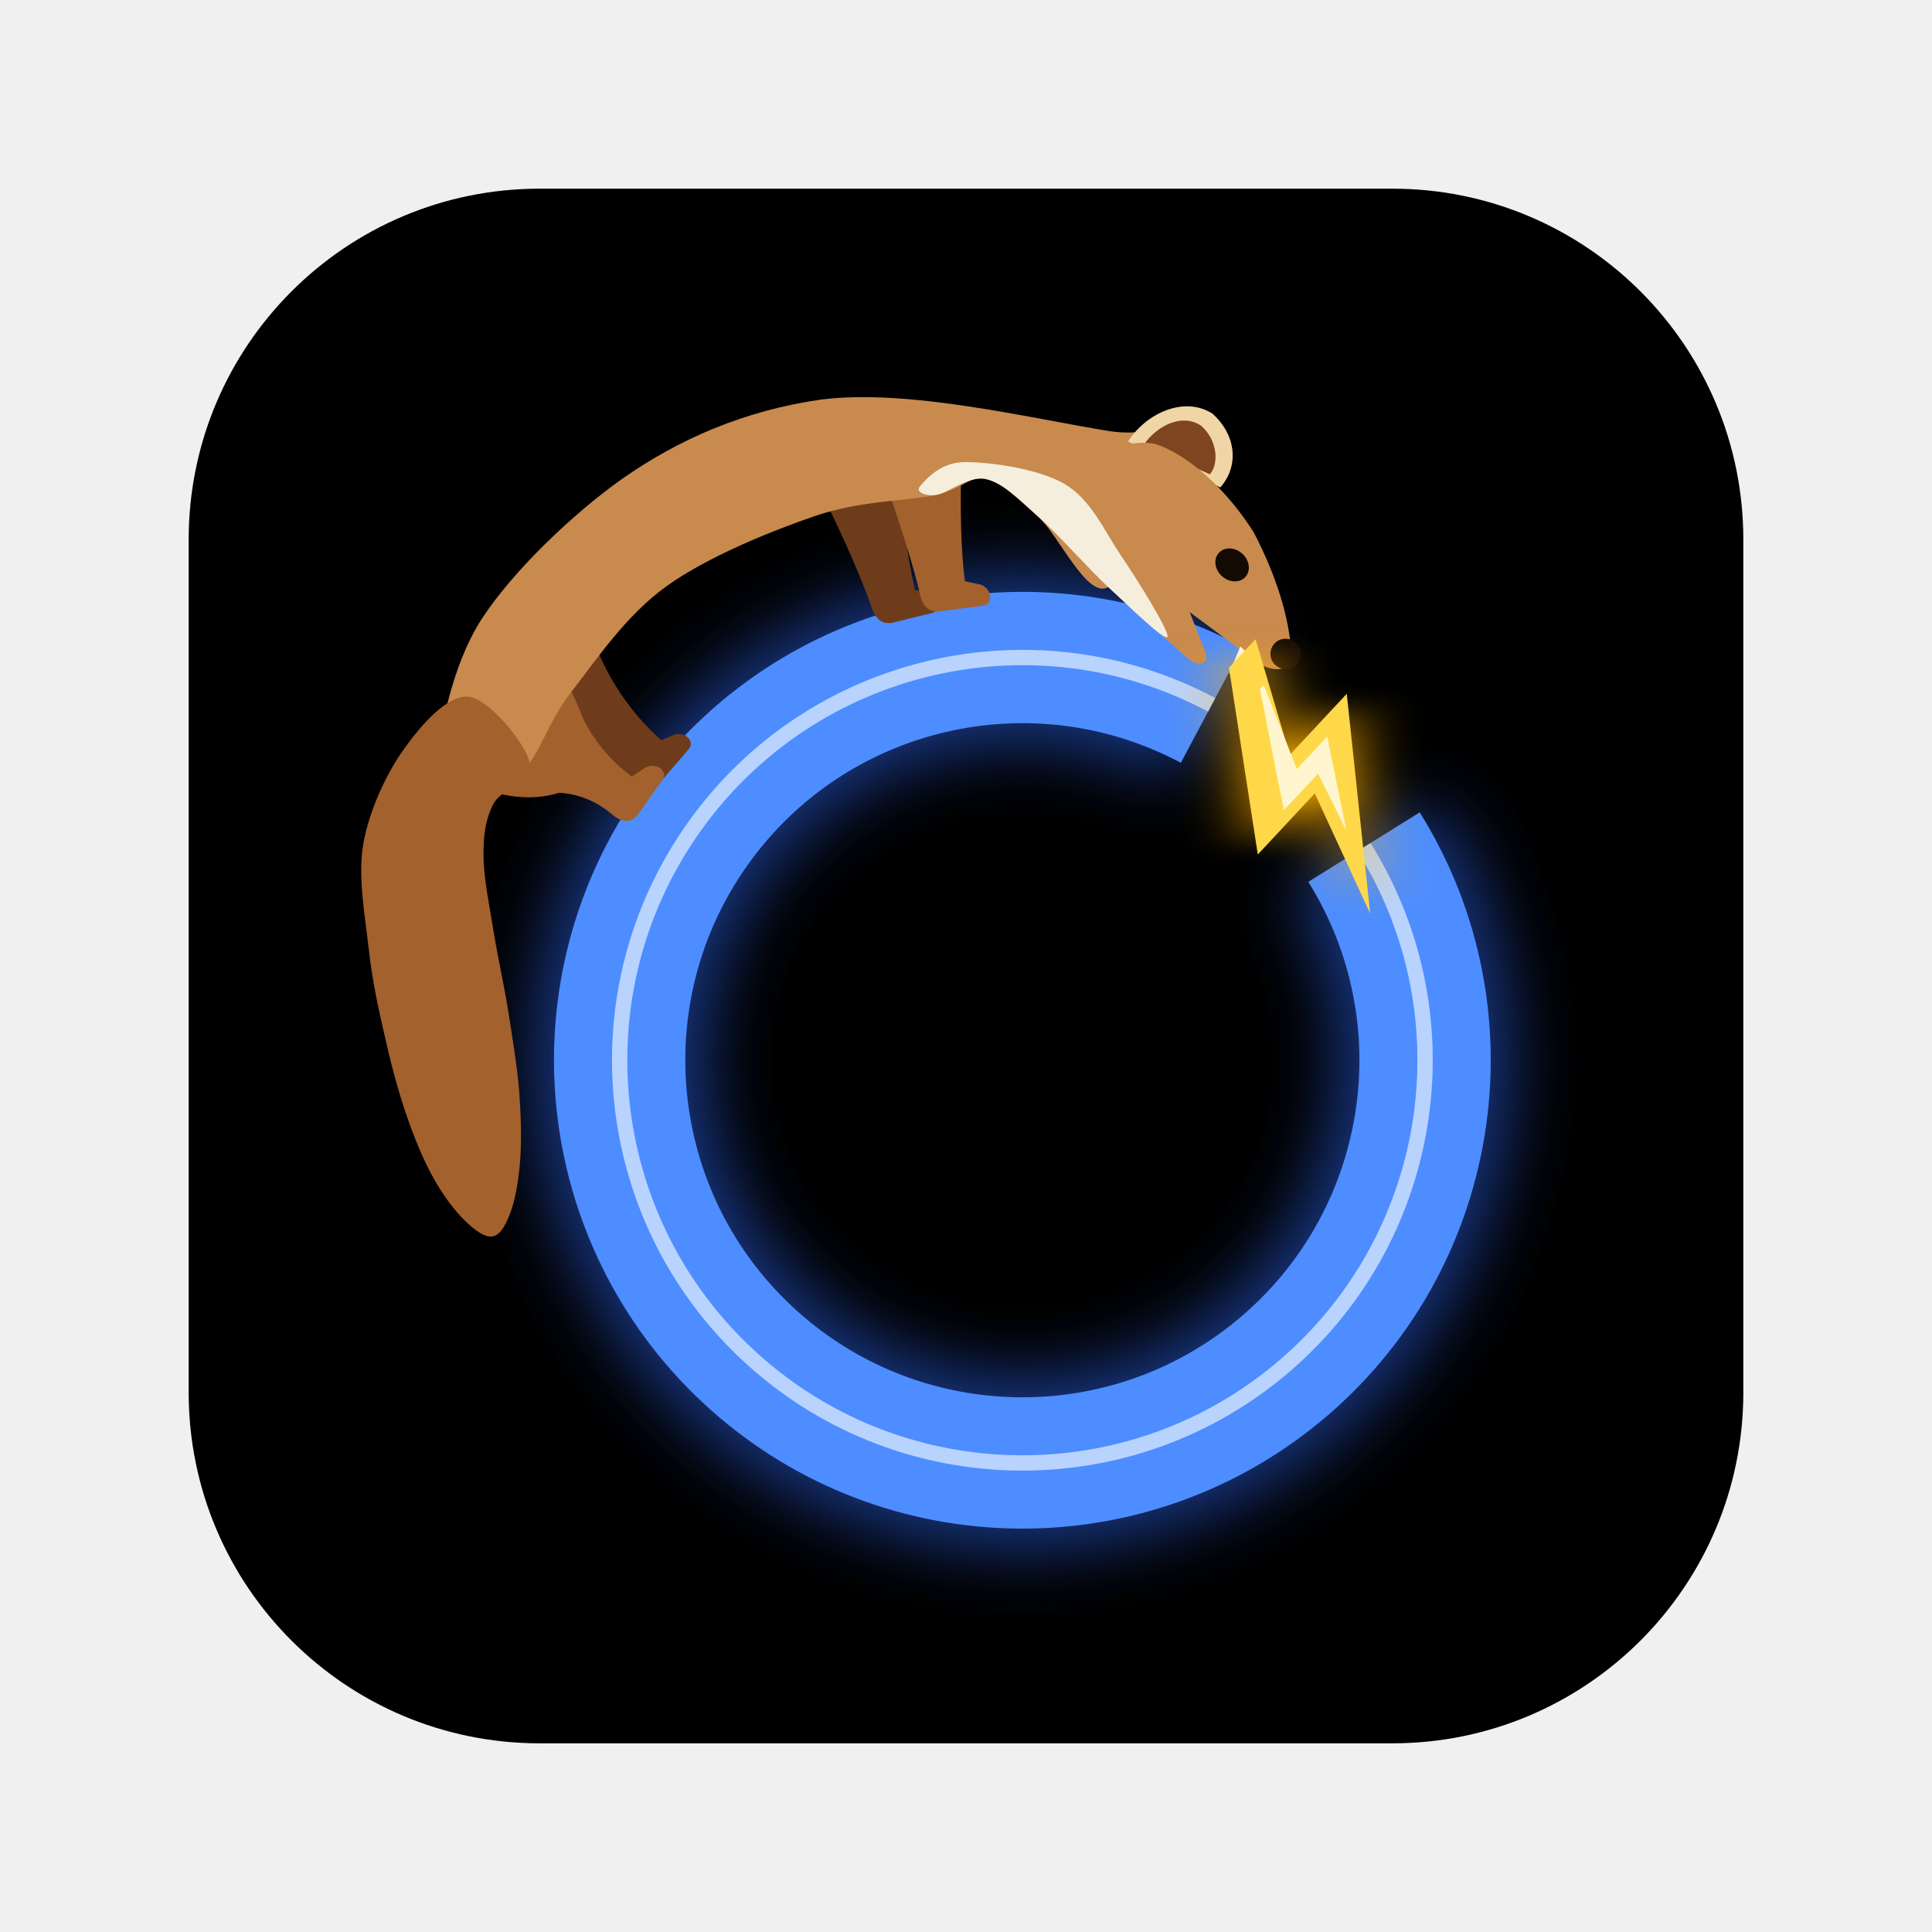
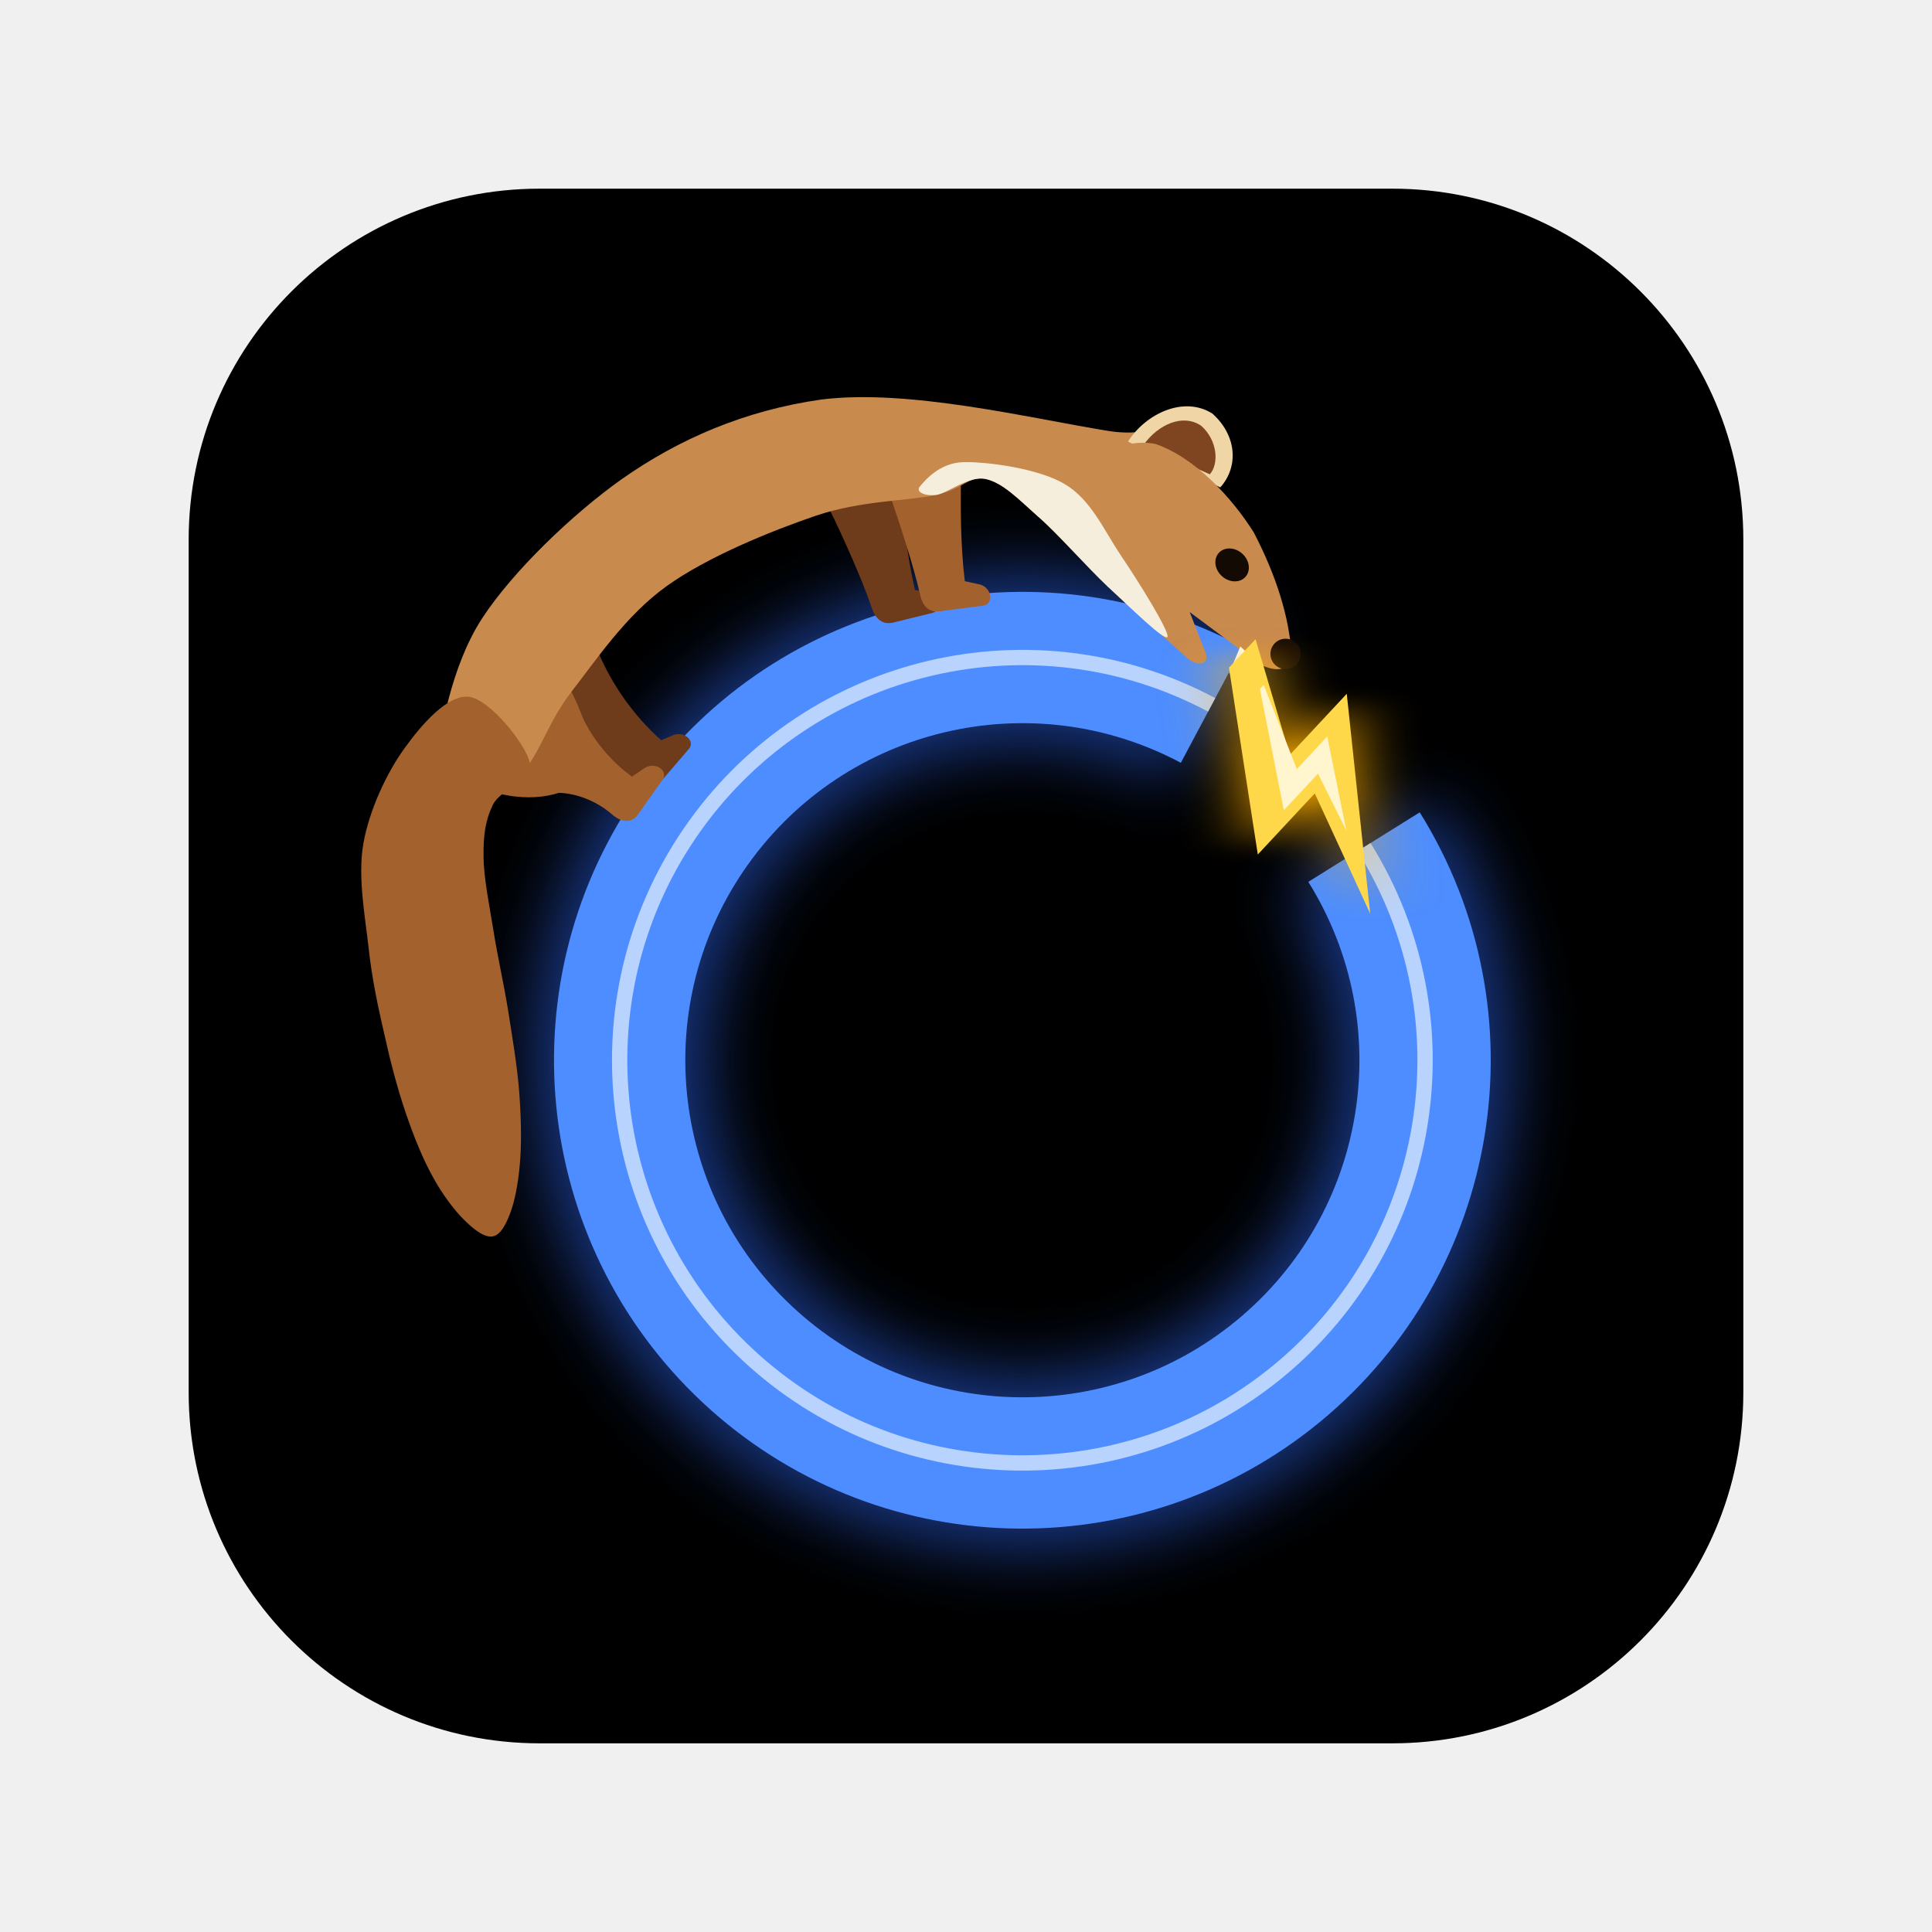
<svg xmlns="http://www.w3.org/2000/svg" viewBox="0 0 1024 1024">
  <defs>
    <filter id="glow" x="-30%" y="-30%" width="160%" height="160%">
      <feGaussianBlur stdDeviation="16" />
    </filter>
    <filter id="bglow" x="-100%" y="-100%" width="300%" height="300%">
      <feGaussianBlur stdDeviation="10" />
    </filter>
  </defs>
  <rect x="100" y="100" width="824" height="824" rx="186" fill="#000" />
  <g transform="translate(542.0 460.0) scale(1.16) translate(-512 -512)">
    <path d="M668.0 502.5 A184.0 184.0 0 1 1 598.4 437.5" fill="none" stroke="#2f6bff" stroke-width="76.0" opacity="0.55" filter="url(#glow)" />
    <path d="M668.0 502.5 A184.0 184.0 0 1 1 598.4 437.5" fill="none" stroke="#4d8dff" stroke-width="60.0" />
    <path d="M668.0 502.5 A184.0 184.0 0 1 1 598.4 437.5" fill="none" stroke="#c4daff" stroke-width="7" opacity="0.9" />
    <path d="M 294.1 438.9 C 305.2 452.2 319.7 464.9 333.5 470.3 C 340.4 473.2 345.2 474.7 348.3 470.7 L 359.3 457.9 C 362.8 454.3 357.6 449.2 352.2 451.4 L 346.9 453.7 C 334.3 442.5 324.5 428.4 318.3 413.9 Z" fill="#6e3c1b" />
    <path d="M 423.0 346.6 C 430.5 361.8 439.2 381.6 443.0 393.0 C 445.3 399.8 449.3 401.1 454.1 399.6 L 470.4 395.6 C 475.4 394.6 474.1 387.6 468.5 386.2 L 462.8 385.0 C 459.1 368.6 457.3 351.7 456.3 337.2 Z" fill="#6e3c1b" />
    <path d="M 252.9 469.3 C 269.1 479.9 286.9 481.9 300.2 477.7 C 308.3 478.0 317.5 481.4 324.8 487.9 C 329.5 491.7 333.9 491.4 336.6 487.1 L 347.3 472.0 C 350.4 468.0 344.9 463.5 339.7 466.1 L 333.5 470.3 C 325.8 464.7 317.2 456.0 311.3 444.0 C 305.3 428.4 296.9 412.4 282.9 406.6 Z" fill="#a3612d" />
    <path d="M 449.5 336.3 C 455.9 354.5 462.5 375.2 465.1 386.9 C 466.6 393.9 470.4 395.6 475.4 394.6 L 493.7 392.2 C 498.7 391.8 498.3 384.6 492.9 382.6 L 485.6 381.0 C 483.6 364.3 483.6 347.4 483.9 330.5 Z" fill="#a3612d" />
-     <path d="M244.3 465.0 C245.6 451.1 250.8 420.0 264.9 398.2 C279.0 376.5 306.4 350.3 328.8 334.4 C355.0 316.0 385.0 303.0 420.0 298.0 C460.0 293.0 515.0 306.5 550.9 312.3 C573.0 315.9 577.0 305.3 577.1 317.2 C577.1 329.1 560.8 378.0 551.1 383.7 C541.5 389.4 528.4 359.7 519.1 351.5 C509.8 343.2 502.9 336.0 495.1 334.3 C487.3 332.7 485.2 338.8 472.4 341.6 C459.5 344.4 438.3 344.1 417.8 351.0 C397.2 358.0 367.9 369.9 349.3 383.3 C330.6 396.7 316.8 417.5 305.8 431.6 C294.9 445.7 291.6 459.7 283.5 468.1 C275.5 476.5 264.1 482.3 257.5 481.8 C251.0 481.3 243.1 478.9 244.3 465.0 Z" fill="#c98a4e" />
+     <path d="M244.3 465.0 C245.6 451.1 250.8 420.0 264.9 398.2 C279.0 376.5 306.4 350.3 328.8 334.4 C355.0 316.0 385.0 303.0 420.0 298.0 C460.0 293.0 515.0 306.5 550.9 312.3 C573.0 315.9 577.0 305.3 577.1 317.2 C577.1 329.1 560.8 378.0 551.1 383.7 C541.3 371.5 528.4 357.5 519.1 351.5 C509.8 343.2 502.9 336.0 495.1 334.3 C487.3 332.7 485.2 338.8 472.4 341.6 C459.5 344.4 438.3 344.1 417.8 351.0 C397.2 358.0 367.9 369.9 349.3 383.3 C330.6 396.7 316.8 417.5 305.8 431.6 C294.9 445.7 291.6 459.7 283.5 468.1 C275.5 476.5 264.1 482.3 257.5 481.8 C251.0 481.3 243.1 478.9 244.3 465.0 Z" fill="#c98a4e" />
    <path d="M258.9 433.8 C249.3 432.8 237.4 446.4 229.4 457.6 C221.4 468.7 213.5 485.6 210.8 500.8 C208.1 516.0 211.6 534.1 213.2 548.7 C214.8 563.3 217.6 576.0 220.5 588.6 C223.3 601.2 226.5 613.3 230.2 624.1 C233.9 635.0 238.1 645.3 242.7 653.5 C247.2 661.7 252.8 669.0 257.4 673.4 C262.0 677.9 266.7 681.2 270.2 680.3 C273.7 679.5 276.3 674.3 278.4 668.3 C280.4 662.4 281.9 653.7 282.5 644.5 C283.1 635.3 282.8 624.4 281.9 613.3 C281.0 602.2 278.9 589.7 277.0 577.6 C275.1 565.6 272.2 553.0 270.3 541.1 C268.4 529.3 265.7 516.3 265.7 506.6 C265.6 497.0 266.5 490.3 270.0 483.1 C273.5 475.9 288.6 471.9 286.7 463.6 C284.9 455.4 268.4 434.8 258.9 433.8 Z" fill="#a3612d" />
    <g transform="translate(584.5 373.0) rotate(42.0) scale(1.26)">
      <path d="M -44 -20 C -46 -32 -40 -46 -28 -48 C -16 -48 -8 -40 -8 -30 Z" fill="#f0d6a6" />
      <path d="M -39 -23 C -40 -32 -36 -41 -28 -42 C -20 -42 -14 -36 -14 -31 Z" fill="#7e4520" />
      <path d="M 52 -2 C 42 -12 28 -20 12 -26 C -2 -30 -22 -32 -36 -26 C -46 -20 -50 -8 -46 6 C -38 18 -20 24 -2 24 C 8 24 16 24 24 24 C 30 24 32 20 28 18 L 14 11 L 46 8 C 52 6 55 3 52 -2 Z" fill="#c98a4e" />
      <path d="M 36 8 L 43 8 L 39.5 18 Z" fill="#fff" />
      <ellipse cx="14" cy="-12" rx="6.5" ry="5.5" fill="#140a04" />
      <circle cx="50" cy="-1" r="5.5" fill="#140a04" />
    </g>
    <path d="M578.2 406.4 C577.2 408.8 561.0 392.8 551.1 383.7 C541.3 374.5 528.4 359.7 519.1 351.5 C509.8 343.2 502.9 336.0 495.1 334.3 C487.3 332.7 477.4 341.1 472.4 341.6 C467.3 342.2 462.9 340.2 465.1 337.7 C467.2 335.2 474.0 326.8 485.1 326.6 C496.1 326.4 519.2 329.5 531.2 336.6 C543.2 343.7 549.0 357.4 556.8 369.1 C564.7 380.7 579.1 403.9 578.2 406.4 Z" fill="#f6eedc" />
    <g transform="translate(638.8 475.2) rotate(-47.0) scale(1.272 0.848)">
      <path d="M14 -72 L-28 8 L2 8 L-16 74 L36 -16 L6 -16 L28 -72 Z" fill="#ffae00" opacity="0.9" filter="url(#bglow)" />
      <path d="M14 -72 L-28 8 L2 8 L-16 74 L36 -16 L6 -16 L28 -72 Z" fill="#ffd84a" />
      <path d="M16 -52 L-10 2 L8 2 L0 34 L20 -8 L4 -8 L18 -52 Z" fill="#fff6d0" />
    </g>
  </g>
</svg>
